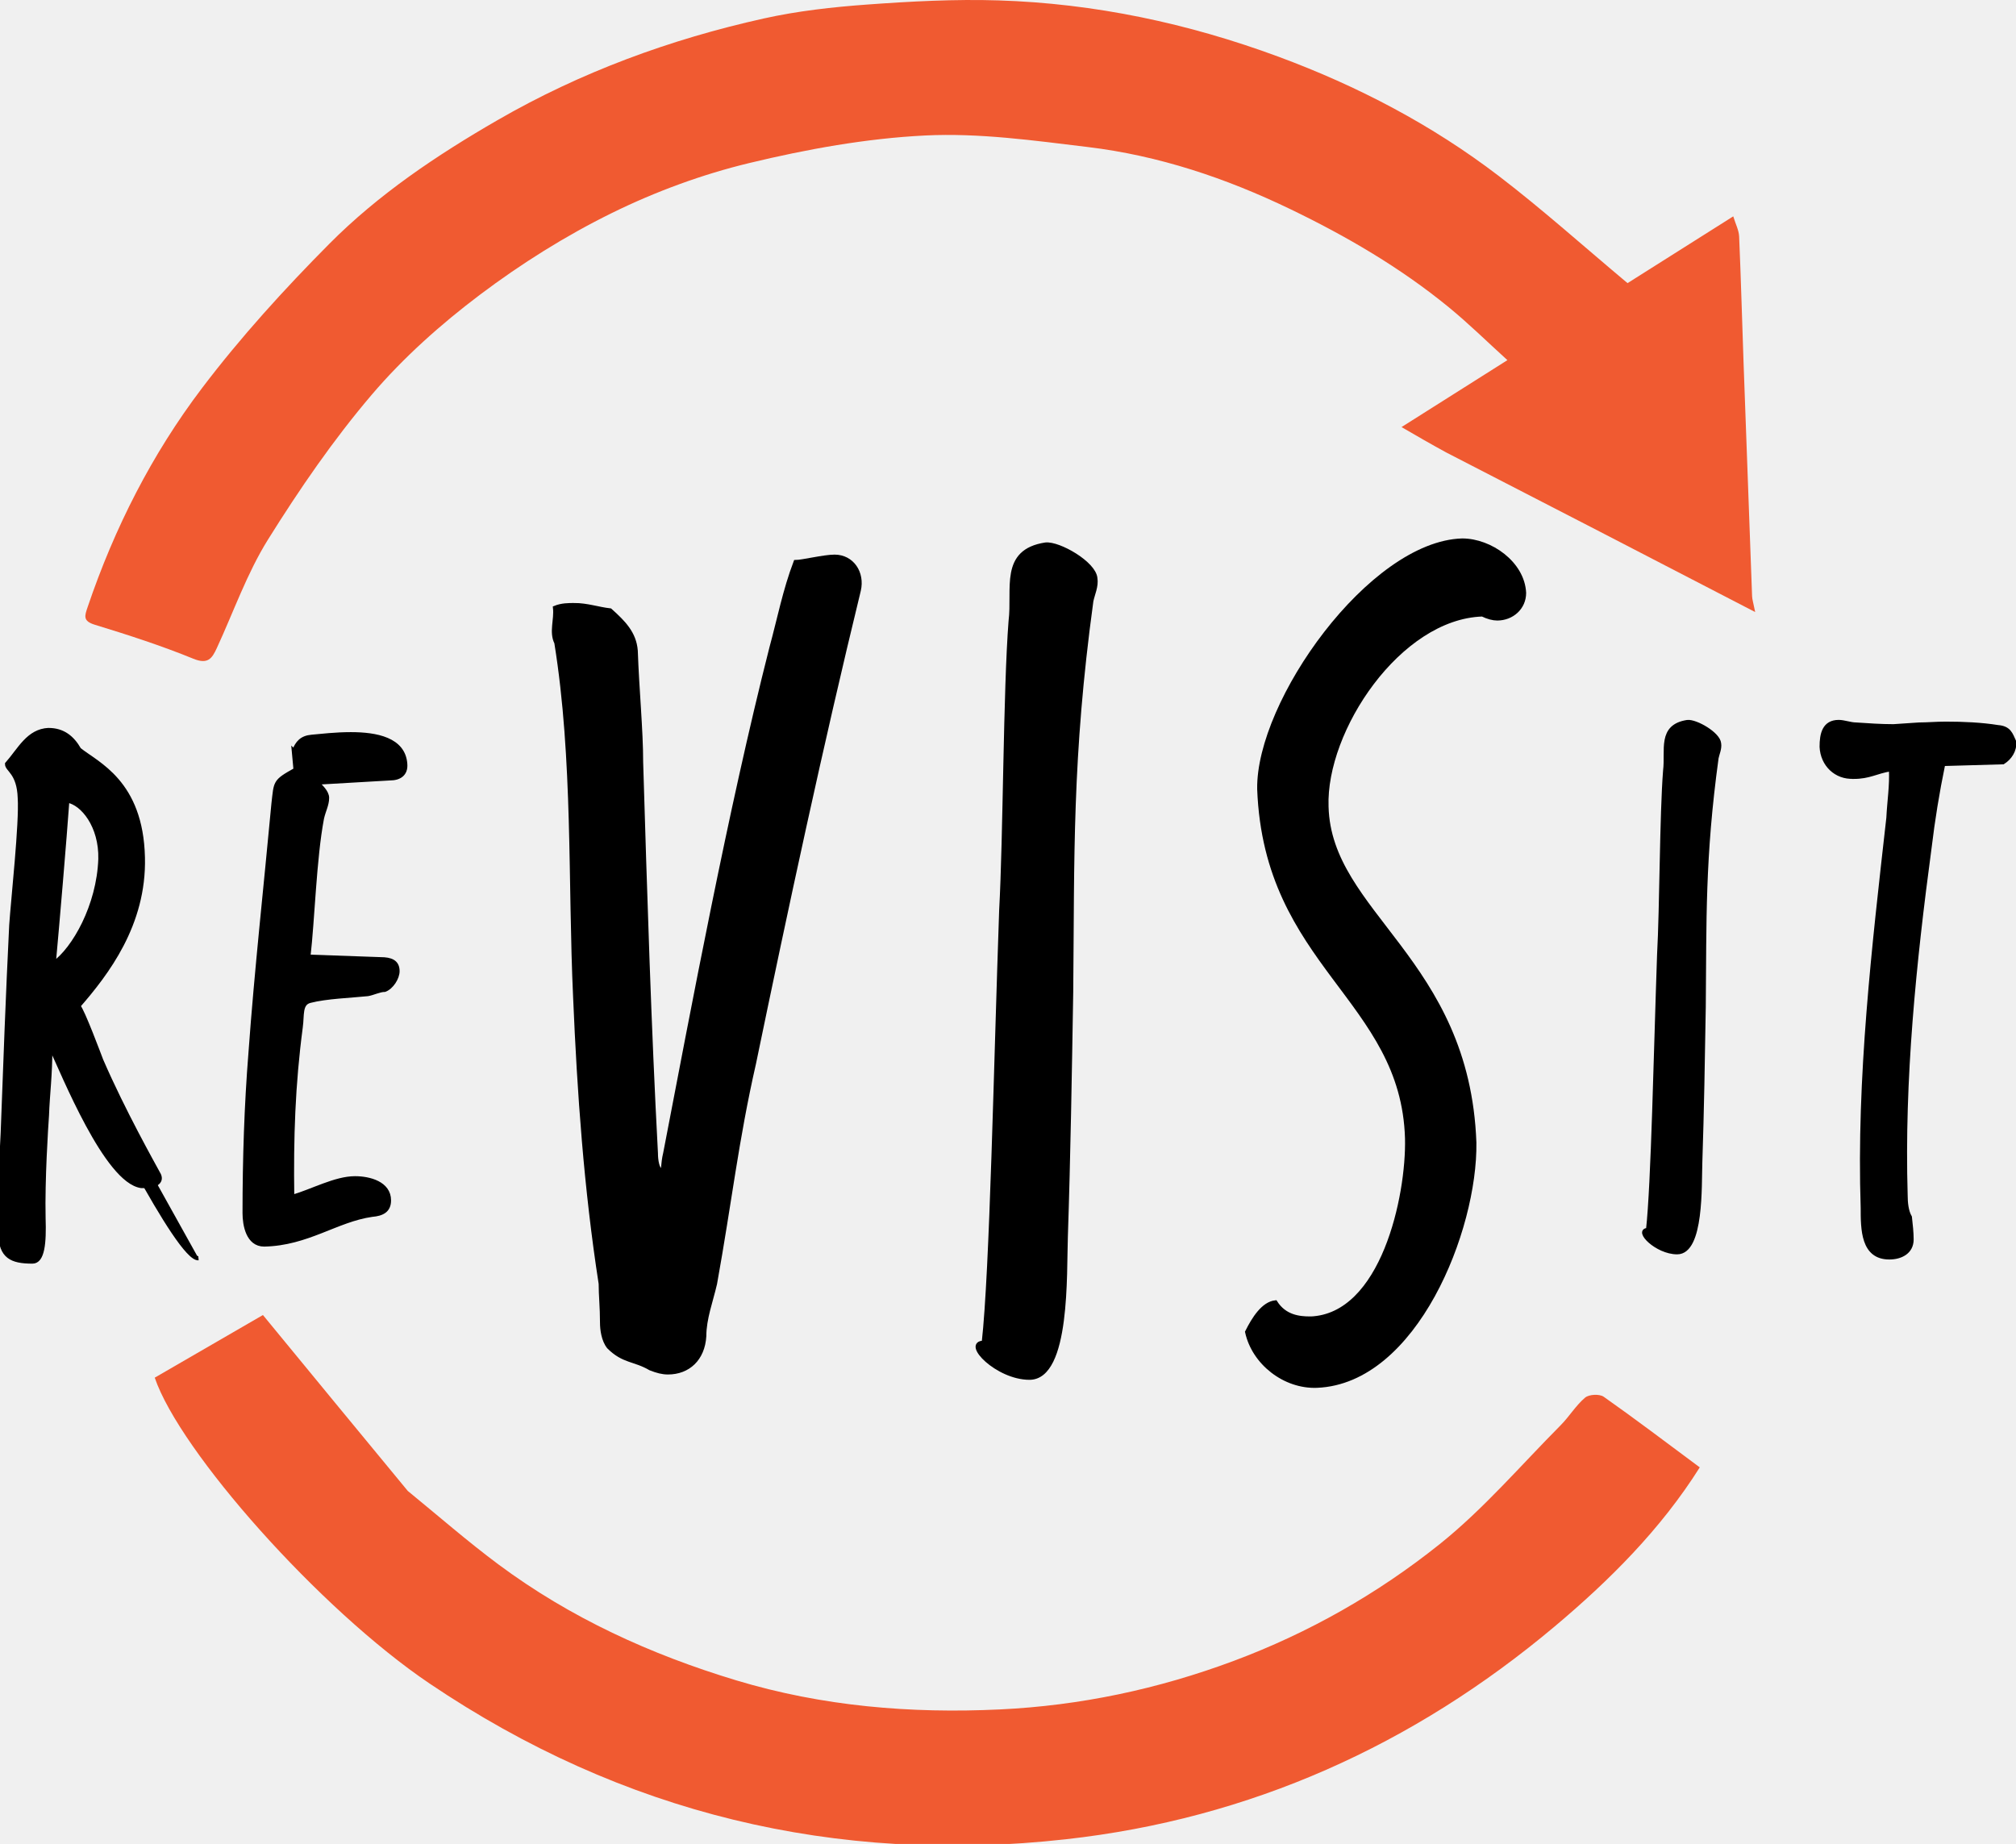
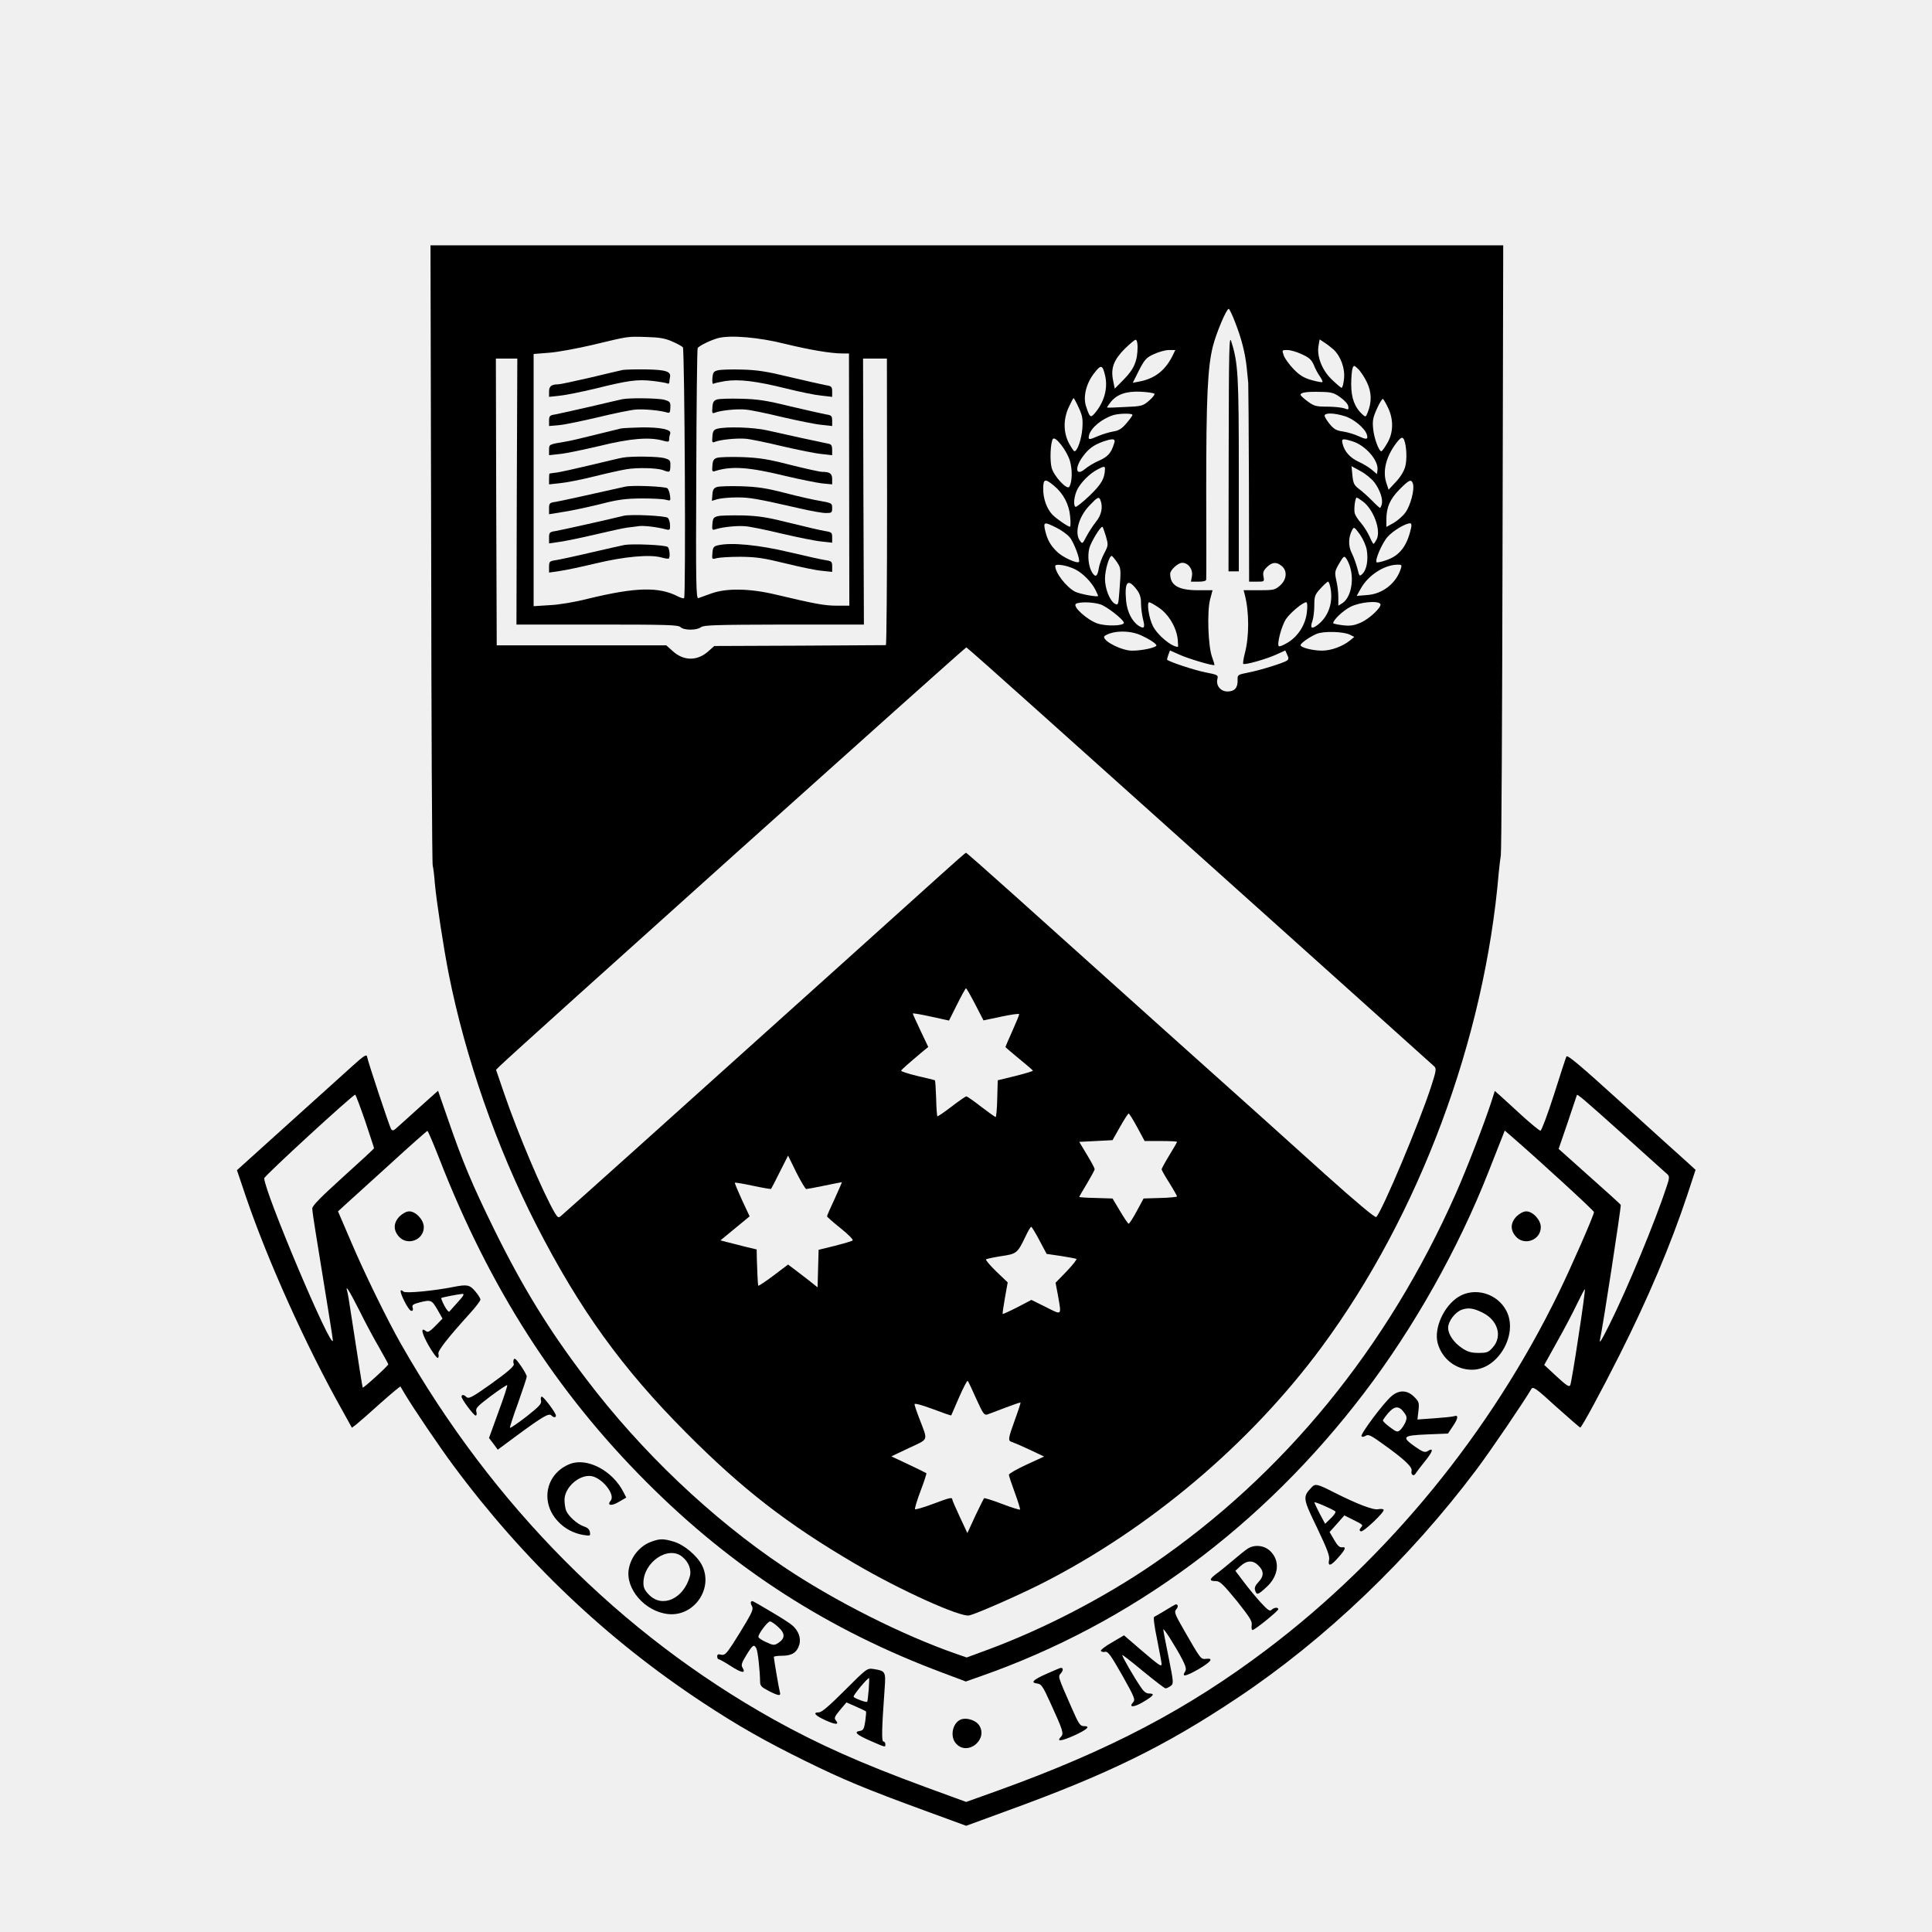
- <svg xmlns="http://www.w3.org/2000/svg" width="481" height="440" viewBox="0 0 481 440" fill="none">
-   <style>
-     #favicon__letters{
-         fill:black;
-         stroke:black;
- 
-     }
-     @media (prefers-color-scheme: dark){
-         #favicon__letters{
-             fill:white;
-             stroke:white;
-         }
-     }
- </style>
-   <g clip-path="url(#clip0_43_2)">
-     <path d="M345.034 107.955C341.461 106.009 338.256 104.152 334.391 101.912C342.842 96.569 350.869 91.494 359.656 85.938C354.852 81.582 350.432 77.219 345.647 73.304C334.092 63.851 321.298 56.384 307.855 49.903C292.482 42.491 276.478 37.123 259.559 35.086C246.678 33.534 233.613 31.692 220.746 32.329C206.667 33.026 192.521 35.594 178.78 38.904C167.514 41.617 156.361 45.725 145.96 50.844C134.935 56.27 124.334 62.928 114.513 70.329C105.185 77.359 96.253 85.32 88.694 94.191C79.535 104.94 71.448 116.73 63.955 128.731C58.925 136.788 55.736 145.993 51.715 154.681C50.59 157.112 49.602 158.607 46.136 157.191C38.481 154.065 30.575 151.509 22.659 149.09C19.716 148.191 20.186 146.992 20.921 144.822C27.299 126.003 36.238 108.39 48.179 92.638C57.401 80.473 67.77 69.061 78.538 58.216C90.304 46.364 104.198 37.045 118.682 28.682C138.565 17.202 159.872 9.384 182.195 4.416C190.291 2.614 198.642 1.685 206.93 1.083C217.327 0.327 227.796 -0.231 238.203 0.095C261.194 0.815 283.502 5.567 305.055 13.54C323.91 20.515 341.646 29.788 357.627 42.016C368.068 50.006 377.877 58.822 388.318 67.561C396.11 62.638 404.579 57.287 413.539 51.626C414.101 53.478 414.879 54.939 414.943 56.431C415.38 66.519 415.646 76.614 416.004 86.705C416.662 105.23 417.34 123.754 418.033 142.278C418.061 143.034 418.318 143.781 418.772 146.05C393.754 133.091 369.577 120.567 345.034 107.955Z" fill="#F05A31" />
-     <path d="M97.291 355.769C104.654 361.79 111.563 367.826 118.899 373.287C136.061 386.063 155.255 394.807 175.675 400.971C196.213 407.171 217.288 408.921 238.578 407.907C257.734 406.995 276.316 403.059 294.358 396.324C312.251 389.644 328.7 380.294 343.461 368.493C353.947 360.11 362.817 349.696 372.336 340.117C374.412 338.028 375.971 335.385 378.195 333.501C379.121 332.717 381.628 332.592 382.625 333.293C390.198 338.621 397.575 344.228 405.549 350.146C396.249 364.928 383.968 377.151 370.948 388.094C337.235 416.428 298.302 434.001 254.309 438.888C199.299 444.998 148.454 432.736 102.508 401.737C76.25 384.021 42.908 346.342 36.919 328.74C45.771 323.615 54.694 318.448 62.733 313.794C74.22 327.77 85.625 341.647 97.291 355.769Z" fill="#F05A31" />
-     <path d="M395.863 227.793C396.473 216.773 396.473 194.323 397.293 183.923C397.903 179.023 395.863 173.313 402.603 172.293C404.643 172.093 409.953 175.153 410.153 177.393C410.353 178.613 409.743 179.843 409.543 180.863C406.273 204.733 406.683 219.633 406.483 240.243C406.283 252.483 406.073 265.133 405.663 277.383C405.463 282.893 406.073 298.813 400.153 298.813C395.253 298.813 390.153 293.513 393.213 293.513C394.433 282.693 395.053 250.863 395.863 227.803V227.793Z" id="favicon__letters" />
-     <path d="M442.183 185.343C438.103 185.543 434.833 182.483 434.633 178.203C434.633 175.143 435.243 172.283 438.713 172.283C439.933 172.283 441.573 172.893 442.793 172.893C445.853 173.093 448.713 173.303 451.773 173.303L457.893 172.893C459.933 172.893 461.973 172.693 464.223 172.693C468.513 172.693 472.793 172.893 476.673 173.513C479.323 173.713 479.733 175.143 480.553 176.983C480.753 179.023 479.533 180.863 477.903 181.883L463.623 182.293C462.193 189.233 461.173 195.553 460.363 202.293C456.693 229.633 453.833 257.593 454.653 285.143C454.653 286.983 454.853 289.023 455.673 290.443C455.873 292.283 456.083 294.113 456.083 295.753C456.083 298.813 453.433 300.043 450.773 300.043C444.443 300.043 444.443 293.313 444.443 288.213C443.423 257.193 447.093 225.973 450.563 195.163C450.763 191.083 451.383 187.413 451.173 183.533C447.503 184.143 446.073 185.373 442.193 185.373L442.183 185.343Z" id="favicon__letters" />
-     <path d="M136.923 144.383C140.133 144.383 142.693 145.343 145.583 145.663C148.793 148.553 151.353 151.113 151.673 155.283C151.993 164.583 152.953 174.203 152.953 181.893C153.913 213.633 154.873 245.063 156.483 275.203C156.483 276.803 156.803 279.053 157.763 279.373C158.403 279.693 158.083 277.773 158.723 275.203C165.453 240.253 174.113 193.753 184.053 154.643C185.973 147.593 187.263 140.853 189.823 134.123C191.423 134.123 196.553 132.843 199.123 132.843C203.293 132.843 205.853 136.693 204.893 140.863C195.913 177.733 187.583 216.533 179.883 253.733C175.713 272.013 174.113 286.763 170.583 306.323C169.623 310.493 168.023 314.663 168.023 318.823C167.703 324.273 164.173 327.483 159.363 327.483C158.083 327.483 156.803 327.163 155.193 326.523C151.343 324.273 148.783 324.923 145.253 321.393C143.973 319.793 143.653 317.223 143.653 315.623C143.653 311.773 143.333 309.213 143.333 306.323C139.803 283.553 138.203 260.793 137.243 238.023C135.963 210.443 137.243 181.273 132.753 153.373C131.473 150.803 132.753 147.923 132.433 145.033C134.033 144.393 135.643 144.393 136.923 144.393V144.383Z" id="favicon__letters" />
-     <path d="M238.893 217.163C239.853 199.853 239.853 164.573 241.133 148.223C242.093 140.523 238.893 131.553 249.473 129.943C252.683 129.623 261.013 134.433 261.333 137.963C261.653 139.883 260.693 141.813 260.373 143.413C255.243 180.933 255.883 204.333 255.563 236.723C255.243 255.963 254.923 275.843 254.283 295.083C253.963 303.743 254.923 328.753 245.623 328.753C237.923 328.753 229.913 320.413 234.723 320.413C236.643 303.423 237.613 253.393 238.893 217.163Z" id="favicon__letters" />
-     <path d="M312.633 314.643C329.953 314.003 336.043 285.463 335.723 271.673C334.763 238.323 302.053 230.313 300.453 188.303C300.133 167.463 327.063 129.623 348.873 128.983C355.603 128.983 363.303 134.433 363.623 141.483C363.623 145.013 360.733 147.573 357.213 147.573C356.253 147.573 354.973 147.253 353.683 146.613C333.803 147.253 315.843 174.193 316.483 192.463C317.123 218.113 350.153 229.013 351.753 272.623C352.073 293.463 337.643 329.703 314.233 330.663C306.533 330.983 299.163 325.213 297.563 317.833C299.163 314.623 301.413 311.103 304.293 310.783C306.543 314.313 310.063 314.633 312.633 314.633V314.643Z" id="favicon__letters" />
-     <path d="M11.593 174.203C15.033 174.203 17.263 176.023 18.883 178.863C23.133 182.303 33.673 186.563 34.083 204.593C34.493 220.603 25.373 232.353 18.683 240.053C19.693 241.063 23.753 252.003 24.153 253.023C29.423 265.183 36.513 277.743 37.933 280.373C38.743 282.193 36.713 283.003 34.893 283.003H33.683C25.373 281.783 15.243 256.463 12.003 249.573C12.003 256.863 11.393 260.713 11.193 266.183C10.993 269.023 10.183 281.383 10.383 290.703C10.583 296.583 10.183 301.033 7.753 301.033C2.683 301.033 0.253 299.813 0.053 294.343C-0.147 286.233 0.253 278.133 0.663 270.233C1.273 253.613 1.883 237.203 2.693 220.793C3.103 214.713 5.123 196.273 4.723 190.403C4.523 184.323 1.683 183.713 1.683 182.303C4.723 178.863 6.753 174.403 11.613 174.193L11.593 174.203ZM23.953 205.003C24.153 197.103 19.703 191.633 16.053 191.023C15.443 199.733 13.623 221.213 12.813 229.923C17.673 226.473 23.553 216.143 23.953 205.003Z" id="favicon__letters" />
-     <path d="M70.143 179.263C70.953 177.233 71.963 176.023 74.393 175.813C76.623 175.613 80.063 175.203 83.713 175.203C89.793 175.203 96.273 176.423 96.683 182.293C96.883 184.723 95.263 185.733 93.033 185.733L75.603 186.743C76.413 187.553 78.033 188.973 78.033 190.393C78.033 192.013 77.223 193.433 76.813 195.253C74.993 204.773 74.583 219.773 73.573 228.283L90.793 228.893C93.223 228.893 94.843 229.503 94.843 231.733C94.843 233.353 93.423 235.583 91.803 236.193C90.583 236.193 88.963 237.003 87.753 237.203C83.903 237.613 77.823 237.813 73.973 238.823C71.543 239.433 72.153 242.263 71.743 245.103C69.923 258.883 69.513 271.443 69.713 285.623C74.573 284.203 80.043 281.163 84.703 281.163C88.143 281.163 92.803 282.383 92.803 286.433C92.803 288.863 91.183 289.673 88.753 289.873C80.243 291.093 73.353 296.763 63.023 296.963C59.173 296.963 58.363 292.303 58.363 289.463C58.363 276.703 58.773 263.733 59.783 251.173C61.203 231.523 63.433 211.463 65.253 191.803C65.863 186.533 65.453 186.533 70.523 183.693L70.113 179.233L70.143 179.263Z" id="favicon__letters" />
-     <path d="M13.093 238.683C13.093 238.683 24.123 263.763 32.493 279.013C38.793 290.473 44.983 300.453 47.353 300.243" id="favicon__letters" />
-     <path d="M13.093 238.683C13.093 238.683 24.123 263.763 32.493 279.013C38.793 290.473 44.983 300.453 47.353 300.243" id="favicon_letters" stroke-width="10" stroke-linecap="round" stroke-linejoin="round" />
+ <svg xmlns="http://www.w3.org/2000/svg" version="1.0" width="1126pt" height="1126pt" viewBox="0 0 1126 1126" preserveAspectRatio="xMidYMid meet">
+   <g transform="translate(0,1126) scale(0.1,-0.1)" fill="#000000" stroke="none">
+     <path d="M2513 8033 c1 -989 5 -1807 9 -1818 3 -11 9 -56 12 -100 10 -109 50 -372 81 -530 97 -490 280 -1013 511 -1465 252 -492 501 -837 874 -1211 327 -329 591 -533 984 -763 264 -155 615 -313 665 -301 48 12 284 116 421 185 630 320 1216 815 1632 1378 569 770 951 1794 1033 2767 4 39 9 84 12 100 4 17 8 823 10 1793 l4 1762 -3126 0 -3126 0 4 -1797z m4685 1350 c39 -100 59 -181 68 -265 4 -37 8 -78 9 -90 1 -13 3 -278 4 -590 l1 -568 45 0 c44 0 44 0 39 29 -5 23 -1 35 19 55 30 30 56 33 86 8 35 -27 31 -79 -8 -114 -30 -26 -37 -28 -122 -28 l-91 0 7 -27 c26 -101 26 -243 0 -341 -8 -31 -12 -58 -9 -61 8 -8 133 27 192 54 l53 24 11 -25 c10 -20 9 -27 -3 -35 -22 -14 -157 -56 -225 -69 -61 -12 -62 -13 -61 -45 1 -44 -18 -65 -59 -65 -40 0 -68 34 -59 72 6 24 3 25 -72 40 -61 12 -204 59 -221 73 -1 1 2 14 7 28 l10 26 54 -24 c49 -23 198 -67 205 -61 1 2 -5 23 -14 47 -23 62 -30 267 -11 337 l14 52 -84 0 c-115 0 -163 28 -163 96 0 22 46 64 70 64 35 0 63 -37 57 -76 l-6 -34 45 0 c28 0 44 4 44 13 1 6 1 242 0 522 0 534 8 715 39 837 20 79 79 218 92 218 4 0 21 -35 37 -77z m-3281 -113 c29 -12 57 -28 63 -34 10 -13 18 -1452 7 -1462 -3 -3 -18 1 -34 9 -113 59 -248 55 -528 -13 -74 -19 -170 -35 -222 -37 l-93 -6 0 735 0 735 88 7 c48 3 161 24 252 45 221 53 202 50 315 47 78 -2 112 -8 152 -26z m658 -14 c144 -35 267 -56 335 -56 l38 0 1 -735 1 -735 -72 0 c-72 0 -126 10 -358 65 -151 36 -287 38 -375 6 -33 -12 -67 -24 -75 -27 -13 -4 -15 79 -12 722 1 399 5 730 8 735 8 14 79 48 121 59 72 18 238 4 388 -34z m2055 -17 c0 -81 -20 -129 -78 -188 l-55 -56 -10 49 c-14 71 4 118 68 183 30 29 58 53 64 53 6 0 11 -18 11 -41z m1142 -16 c43 -41 68 -111 61 -172 -3 -28 -9 -51 -14 -51 -4 0 -30 22 -58 49 -57 55 -88 136 -76 198 l6 35 27 -18 c15 -9 39 -28 54 -41z m-941 -42 c-43 -83 -104 -129 -193 -145 l-36 -7 36 72 c33 64 43 75 87 95 28 13 67 24 88 24 l37 0 -19 -39z m757 14 c42 -19 56 -32 69 -62 8 -21 24 -51 35 -66 11 -16 18 -31 15 -34 -3 -2 -32 3 -64 12 -45 13 -69 28 -104 64 -25 26 -51 62 -57 79 -11 32 -11 32 21 32 18 0 56 -11 85 -25z m-4576 -800 l-2 -775 470 0 c406 0 474 -2 486 -15 20 -19 94 -20 120 0 16 12 91 14 484 15 l465 0 -3 775 -2 775 70 0 69 0 1 -835 c0 -459 -3 -835 -7 -835 -5 0 -231 -1 -504 -3 l-496 -2 -36 -32 c-64 -56 -142 -56 -206 2 l-38 34 -494 0 -494 0 -3 836 -2 835 62 0 63 0 -3 -775z m3429 675 c17 -74 -6 -155 -61 -219 -24 -28 -29 -24 -50 40 -19 55 0 134 47 194 40 52 49 50 64 -15z m1525 -37 c28 -57 30 -115 5 -177 -11 -28 -12 -28 -32 -10 -43 39 -64 94 -64 174 0 41 4 84 8 94 7 18 9 18 32 -4 14 -13 37 -48 51 -77z m-1238 -68 c4 -4 -10 -22 -31 -40 -36 -31 -42 -33 -140 -37 -56 -3 -103 -5 -105 -3 -1 1 8 14 20 30 37 47 92 66 176 62 40 -2 76 -7 80 -12z m1084 -21 c24 -17 44 -39 46 -52 3 -20 1 -21 -23 -12 -14 5 -59 10 -99 10 -65 0 -77 3 -114 30 -23 17 -42 34 -42 39 0 14 37 19 117 17 62 -1 78 -5 115 -32z m-1525 -60 c22 -48 25 -66 21 -123 -5 -61 -29 -131 -46 -131 -4 0 -18 21 -32 47 -33 63 -34 141 0 212 13 28 25 51 27 51 2 0 16 -25 30 -56z m1803 -1 c33 -69 31 -146 -5 -206 -15 -26 -30 -47 -34 -47 -15 0 -43 77 -48 131 -5 47 -1 66 22 117 15 34 31 59 35 57 4 -3 18 -26 30 -52z m-1490 -41 c0 -5 -16 -27 -35 -49 -27 -32 -45 -43 -78 -48 -23 -4 -62 -16 -86 -26 -55 -24 -60 -24 -54 4 11 44 75 97 143 118 34 10 110 11 110 1z m1236 -7 c52 -15 118 -70 130 -107 9 -30 -1 -32 -48 -10 -24 11 -64 23 -90 27 -38 5 -53 13 -78 43 -16 20 -30 42 -30 49 0 18 54 17 116 -2z m-1600 -262 c15 -53 13 -122 -4 -150 -13 -21 -90 62 -103 111 -11 42 -7 144 7 167 13 22 82 -67 100 -128z m1948 122 c14 -37 17 -114 6 -154 -7 -27 -28 -61 -54 -89 l-43 -46 -13 39 c-23 69 -2 154 58 233 27 35 37 39 46 17z m-1690 -17 c-17 -57 -36 -79 -87 -102 -29 -12 -66 -35 -83 -49 -53 -45 -63 4 -14 71 33 46 63 68 118 88 58 20 75 18 66 -8z m1388 10 c76 -23 155 -113 146 -169 l-3 -22 -32 27 c-17 14 -52 35 -77 46 -47 22 -80 58 -91 103 -8 31 -2 33 57 15z m-1442 -160 c-1 -57 -22 -92 -91 -158 -40 -38 -77 -67 -81 -64 -14 9 -8 64 11 102 22 42 72 92 116 115 37 20 45 21 45 5z m1572 -82 c32 -44 49 -96 41 -126 -3 -11 -8 -20 -10 -20 -3 0 -24 19 -47 43 -23 23 -56 53 -75 67 -29 22 -34 32 -39 79 l-5 54 53 -29 c30 -16 66 -46 82 -68z m-1869 -17 c54 -45 88 -108 94 -179 3 -33 3 -60 -1 -60 -12 0 -81 48 -103 71 -33 36 -53 92 -53 149 0 60 10 63 63 19z m2092 11 c10 -33 -14 -126 -44 -167 -15 -21 -47 -48 -69 -61 l-42 -23 0 42 c0 73 21 120 77 177 57 57 68 62 78 32z m-1821 -96 c15 -40 6 -86 -28 -127 -18 -23 -43 -62 -55 -85 -21 -41 -23 -43 -36 -25 -34 44 -10 138 52 204 50 53 58 57 67 33z m1527 -5 c63 -45 110 -170 82 -223 -7 -14 -16 -26 -18 -26 -2 0 -13 19 -23 43 -11 24 -33 59 -49 78 -17 18 -33 44 -37 56 -7 22 2 93 11 93 3 0 18 -9 34 -21z m-1783 -155 c28 -14 63 -39 76 -55 25 -29 64 -134 54 -144 -11 -11 -94 27 -126 58 -40 38 -58 71 -71 126 -11 50 -5 51 67 15z m2066 -1 c-23 -105 -67 -162 -145 -188 -28 -10 -53 -15 -56 -12 -11 12 32 112 64 148 32 36 104 79 131 79 8 0 10 -9 6 -27z m-1779 -47 c15 -53 15 -54 -10 -102 -14 -26 -28 -65 -31 -86 -8 -48 -19 -55 -38 -26 -22 34 -29 98 -17 144 10 36 63 124 76 124 2 0 11 -24 20 -54z m1521 -83 c9 -58 -1 -112 -24 -136 -19 -18 -19 -18 -31 30 -7 26 -21 66 -32 88 -22 41 -21 95 2 137 10 19 13 17 45 -27 19 -28 36 -66 40 -92z m-1457 -68 c25 -37 25 -40 15 -172 -6 -78 -7 -82 -26 -72 -29 16 -58 87 -58 146 0 49 24 133 39 133 3 0 17 -16 30 -35z m1361 -35 c22 -79 1 -174 -46 -205 l-24 -15 0 49 c0 27 -5 72 -12 99 -10 47 -9 53 17 98 26 44 29 46 41 29 8 -11 19 -35 24 -55z m-1602 -9 c44 -23 93 -73 116 -118 9 -18 16 -34 16 -36 0 -9 -109 11 -135 25 -51 27 -115 110 -115 149 0 16 71 4 118 -20z m1897 7 c-26 -86 -106 -150 -197 -156 l-61 -5 24 43 c43 77 135 137 212 139 25 1 28 -2 22 -21z m-1541 -123 c19 -25 26 -46 26 -80 0 -25 5 -66 11 -91 14 -53 8 -62 -25 -41 -39 26 -67 82 -73 146 -10 111 10 133 61 66z m1131 4 c15 -85 -15 -166 -77 -212 -34 -26 -44 -18 -29 24 6 18 11 58 11 90 0 54 3 63 36 99 20 22 40 40 44 40 5 0 11 -18 15 -41z m-1343 -91 c37 -11 138 -90 138 -108 0 -18 -102 -21 -153 -4 -60 20 -149 100 -126 115 20 12 95 11 141 -3z m344 -21 c56 -39 101 -115 108 -184 2 -24 3 -43 1 -43 -37 0 -119 68 -146 122 -23 45 -37 138 -21 138 5 0 32 -15 58 -33z m861 -22 c-7 -73 -49 -141 -110 -179 -26 -16 -50 -26 -54 -22 -12 12 16 119 42 158 25 37 98 98 118 98 6 0 8 -22 4 -55z m428 45 c10 -17 -64 -87 -115 -109 -39 -17 -60 -20 -105 -15 -30 4 -55 9 -55 12 0 19 58 74 102 96 54 27 160 37 173 16z m-1390 -185 c55 -26 91 -52 84 -59 -15 -16 -119 -33 -159 -27 -76 12 -168 69 -140 86 51 32 150 32 215 0z m1214 5 l24 -12 -24 -20 c-45 -36 -111 -60 -164 -60 -55 0 -125 18 -125 32 0 11 49 46 92 65 39 18 160 15 197 -5z m-1822 -441 c225 -201 833 -747 1353 -1213 520 -467 952 -854 960 -862 12 -12 10 -27 -19 -116 -69 -213 -285 -726 -320 -761 -6 -6 -114 84 -298 249 -158 143 -571 514 -918 824 -346 311 -751 674 -900 808 -148 133 -272 242 -275 242 -3 0 -66 -55 -141 -123 -129 -117 -809 -728 -1759 -1582 -245 -220 -453 -406 -462 -413 -13 -11 -18 -8 -35 20 -68 116 -213 457 -294 693 l-48 140 22 22 c65 66 2713 2442 2719 2440 4 -1 191 -167 415 -368z m-363 -1713 l48 -93 104 22 c57 12 104 19 104 14 0 -5 -18 -49 -40 -98 -22 -49 -40 -91 -40 -93 0 -2 36 -33 80 -69 43 -35 79 -66 80 -69 0 -3 -46 -17 -102 -31 l-103 -25 -3 -107 c-1 -59 -6 -107 -9 -107 -4 0 -42 27 -85 60 -42 33 -81 60 -86 60 -5 0 -44 -27 -87 -60 -43 -33 -80 -58 -82 -56 -2 2 -6 50 -7 105 -2 56 -5 103 -7 105 -2 1 -48 13 -102 25 -54 13 -97 27 -95 31 3 7 44 43 126 112 l32 26 -45 95 c-25 52 -45 97 -45 100 0 3 48 -5 106 -18 l105 -23 47 94 c26 52 49 94 52 94 3 0 27 -42 54 -94z m944 -716 l43 -80 94 0 c52 0 95 -2 95 -5 0 -2 -20 -38 -45 -78 -25 -41 -45 -78 -45 -82 0 -4 20 -40 45 -79 25 -40 45 -76 45 -79 0 -3 -44 -8 -97 -9 l-98 -3 -40 -74 c-22 -41 -43 -73 -47 -73 -5 1 -27 35 -51 75 l-43 72 -97 3 c-53 1 -97 4 -97 6 0 2 20 37 45 78 25 42 45 79 45 84 0 5 -20 43 -45 84 l-45 75 97 5 97 5 44 78 c24 42 46 77 50 77 4 0 26 -36 50 -80z m-1929 -360 c5 0 53 9 106 20 53 11 99 20 101 20 2 0 -17 -43 -41 -96 -25 -53 -45 -99 -45 -103 0 -3 36 -35 80 -70 46 -37 76 -68 69 -71 -5 -4 -53 -18 -104 -31 l-94 -23 -3 -109 -3 -110 -50 40 c-27 21 -66 51 -86 66 l-36 27 -86 -65 c-48 -36 -88 -62 -88 -58 -3 12 -6 92 -8 154 l-1 57 -67 16 c-38 10 -85 22 -106 27 l-38 10 85 70 85 70 -45 96 c-24 53 -43 98 -41 100 2 2 50 -6 106 -18 56 -12 103 -20 105 -18 2 2 25 47 51 99 l48 95 48 -98 c27 -53 53 -97 58 -97z m1359 -299 l42 -79 83 -12 c45 -7 86 -15 90 -17 5 -3 -21 -35 -56 -72 l-65 -67 14 -74 c21 -120 25 -116 -70 -68 l-85 42 -82 -43 c-45 -23 -83 -40 -85 -39 -2 2 4 44 13 94 l16 90 -67 64 c-36 35 -63 67 -59 70 5 4 44 12 88 19 90 13 95 17 141 113 15 32 30 58 34 58 3 0 25 -35 48 -79z m-368 -924 c39 -86 46 -96 64 -91 12 4 59 22 106 40 47 18 86 31 88 30 1 -2 -13 -47 -33 -101 -41 -114 -42 -122 -15 -130 12 -4 58 -24 103 -45 l82 -39 -102 -47 c-57 -26 -103 -53 -103 -59 0 -7 16 -54 35 -106 19 -51 32 -95 30 -97 -2 -3 -50 12 -105 33 -55 21 -103 36 -105 33 -2 -2 -25 -49 -51 -103 l-46 -100 -44 94 c-24 51 -44 98 -44 102 0 14 -14 11 -115 -27 -53 -20 -99 -33 -102 -30 -3 3 11 51 32 106 21 55 36 102 34 104 -2 2 -49 25 -104 51 l-100 47 103 49 c117 55 111 38 61 169 -16 41 -29 80 -29 86 0 7 41 -4 106 -28 58 -22 106 -39 108 -37 1 2 22 50 46 106 25 57 47 99 50 95 4 -4 26 -51 50 -105z" />
+     <path d="M7161 8623 l-1 -693 30 0 30 0 0 564 c0 581 -4 650 -44 776 -12 40 -14 -33 -15 -647z" />
+     <path d="M3630 9104 c-14 -3 -100 -23 -191 -45 -91 -21 -175 -39 -186 -39 -39 0 -53 -11 -53 -42 l0 -31 63 7 c34 3 125 22 202 40 197 49 248 56 338 46 43 -5 82 -12 87 -15 6 -3 10 0 11 7 0 7 2 21 4 30 6 33 -24 43 -139 45 -61 1 -122 -1 -136 -3z" />
+     <path d="M3625 8933 c-11 -2 -94 -22 -185 -43 -91 -21 -182 -41 -202 -45 -34 -5 -38 -9 -38 -37 l0 -31 58 5 c31 3 134 24 227 46 94 23 193 43 220 45 49 4 143 -5 182 -17 16 -5 19 -1 20 29 1 32 -2 35 -35 45 -36 10 -208 12 -247 3z" />
+     <path d="M3620 8763 c-14 -3 -83 -20 -155 -38 -71 -18 -148 -36 -170 -39 -95 -16 -95 -15 -95 -48 l0 -31 62 7 c35 3 139 25 233 47 179 44 289 53 368 31 33 -9 37 -8 37 8 0 10 3 25 6 33 9 24 -56 37 -166 36 -52 -1 -106 -4 -120 -6z" />
+     <path d="M3630 8593 c-14 -2 -97 -22 -185 -43 -88 -21 -178 -41 -200 -44 -22 -3 -41 -5 -42 -6 -2 0 -3 -14 -3 -31 l0 -32 64 7 c35 3 126 21 202 40 76 19 159 37 184 41 63 11 181 8 214 -5 40 -15 42 -14 43 25 1 32 -2 35 -35 45 -36 10 -192 12 -242 3z" />
+     <path d="M3645 8424 c-226 -51 -378 -84 -407 -89 -35 -5 -38 -8 -38 -39 l0 -33 86 14 c47 7 143 28 213 45 105 27 145 32 241 33 63 0 127 -3 142 -8 26 -7 27 -6 23 24 -2 18 -9 37 -15 43 -11 11 -206 19 -245 10z" />
+     <path d="M3635 8254 c-84 -21 -367 -84 -397 -89 -35 -5 -38 -9 -38 -39 l0 -33 62 9 c35 5 128 24 208 43 80 19 163 37 185 40 22 2 54 7 71 9 29 3 101 -5 154 -19 24 -6 26 -3 25 24 0 17 -6 36 -13 43 -12 12 -217 22 -257 12z" />
+     <path d="M3640 8084 c-14 -3 -101 -22 -195 -44 -93 -22 -187 -42 -207 -45 -35 -5 -38 -8 -38 -39 l0 -33 62 9 c35 5 130 25 213 45 163 39 312 53 380 34 21 -6 41 -9 43 -6 9 9 4 57 -6 67 -12 12 -206 20 -252 12z" />
+     <path d="M4185 9102 c-26 -6 -30 -12 -33 -46 -2 -21 1 -36 6 -33 4 4 35 10 68 16 79 12 178 1 355 -43 80 -20 173 -39 207 -42 l62 -7 0 31 c0 28 -4 32 -37 37 -21 4 -114 25 -208 47 -135 33 -193 42 -280 44 -60 2 -123 0 -140 -4z" />
+     <path d="M4180 8932 c-20 -6 -26 -15 -28 -46 -3 -34 -1 -38 15 -31 33 13 128 23 178 18 28 -2 124 -22 215 -44 91 -21 193 -42 228 -45 l62 -7 0 31 c0 28 -4 32 -37 37 -21 4 -114 25 -208 47 -138 34 -191 42 -285 44 -63 2 -126 0 -140 -4z" />
+     <path d="M4180 8761 c-20 -5 -26 -14 -28 -45 -3 -34 -1 -38 15 -31 32 13 127 22 178 18 27 -2 124 -22 215 -44 91 -21 193 -42 228 -45 l62 -7 0 31 c0 25 -5 33 -22 36 -37 7 -267 57 -353 77 -80 19 -244 24 -295 10z" />
+     <path d="M4180 8592 c-20 -6 -26 -15 -28 -46 -3 -34 -1 -37 17 -31 96 30 196 23 413 -30 81 -19 174 -38 207 -42 l61 -6 0 31 c0 32 -14 42 -58 42 -15 0 -99 19 -187 41 -133 34 -180 41 -280 45 -66 2 -131 0 -145 -4z" />
+     <path d="M4180 8422 c-20 -6 -26 -15 -28 -44 l-3 -37 33 10 c18 5 69 10 113 10 77 0 115 -7 370 -65 61 -14 127 -26 148 -26 34 0 37 2 37 29 0 28 -2 29 -67 41 -38 6 -131 27 -208 47 -112 29 -163 36 -255 39 -63 2 -126 0 -140 -4z" />
+     <path d="M4185 8252 c-26 -6 -30 -12 -33 -45 -3 -35 -1 -38 17 -32 44 14 126 22 175 18 28 -2 125 -22 216 -44 91 -21 193 -42 228 -45 l62 -7 0 31 c0 28 -3 31 -42 37 -24 4 -115 25 -203 47 -131 33 -181 41 -275 44 -63 1 -128 0 -145 -4z" />
+     <path d="M4185 8082 c-26 -6 -30 -12 -33 -45 -3 -37 -3 -38 25 -30 15 4 78 8 138 8 93 -1 134 -7 265 -39 85 -21 181 -41 213 -43 l57 -6 0 31 c0 28 -3 32 -37 37 -21 3 -117 24 -213 47 -177 42 -337 58 -415 40z" />
+     <path d="M2055 5048 c-45 -40 -214 -193 -377 -340 l-297 -268 53 -157 c127 -372 350 -868 561 -1243 l56 -101 24 18 c13 10 76 65 139 122 64 57 118 102 120 100 1 -2 13 -22 26 -44 48 -81 205 -313 285 -420 409 -551 892 -1010 1451 -1378 203 -134 361 -224 599 -341 217 -107 349 -162 693 -288 l243 -89 232 85 c593 215 924 377 1347 659 512 341 1004 811 1395 1332 80 106 277 396 320 470 10 16 27 4 145 -104 74 -66 137 -121 140 -121 8 0 125 216 230 425 167 332 297 639 395 934 l47 143 -58 53 c-33 29 -201 181 -374 338 -247 224 -316 282 -321 269 -4 -9 -37 -110 -73 -224 -37 -115 -72 -208 -78 -208 -6 0 -56 41 -112 92 -55 51 -113 103 -127 116 l-27 24 -22 -69 c-43 -130 -141 -384 -206 -531 -398 -898 -1002 -1637 -1767 -2160 -287 -196 -635 -376 -958 -496 l-125 -46 -55 19 c-316 109 -717 311 -1014 511 -418 281 -827 669 -1147 1091 -218 286 -370 533 -538 874 -128 261 -183 391 -270 644 l-57 164 -104 -93 c-57 -52 -117 -105 -132 -119 -24 -22 -29 -23 -38 -11 -9 15 -134 389 -140 423 -3 14 -21 2 -84 -55z m73 -321 c28 -85 52 -156 52 -159 0 -3 -81 -78 -180 -167 -129 -117 -180 -168 -180 -184 0 -12 9 -76 20 -142 74 -456 100 -616 100 -627 -3 -71 -400 868 -400 945 0 13 516 487 530 487 3 0 29 -69 58 -153z m7325 -73 c139 -125 258 -232 266 -239 11 -11 11 -21 -4 -66 -67 -205 -230 -599 -336 -811 -48 -96 -61 -116 -53 -80 14 58 124 774 120 780 -2 4 -85 79 -183 166 l-179 160 53 155 c29 86 53 157 53 158 0 11 39 -22 263 -223z m-6893 -146 c293 -753 681 -1359 1210 -1888 502 -503 1061 -862 1726 -1110 l133 -50 88 31 c875 307 1640 872 2232 1649 291 381 551 844 726 1290 42 107 81 205 86 218 l9 23 38 -33 c163 -141 482 -434 482 -442 0 -18 -131 -317 -206 -471 -397 -815 -993 -1543 -1699 -2077 -460 -348 -918 -589 -1567 -823 l-187 -67 -238 87 c-378 139 -622 248 -883 393 -895 500 -1636 1246 -2173 2189 -79 139 -212 410 -291 596 l-76 177 37 34 c21 19 137 124 258 234 121 111 223 201 226 201 3 1 34 -72 69 -161z m-466 -885 c35 -71 87 -168 116 -217 28 -50 52 -93 53 -97 2 -7 -145 -141 -149 -136 -2 2 -22 129 -70 442 -8 55 -17 108 -20 118 -14 46 12 5 70 -110z m7106 -149 c-22 -148 -44 -277 -48 -286 -6 -14 -20 -5 -80 50 l-72 67 75 135 c42 74 94 174 117 222 23 48 43 86 45 84 2 -2 -14 -125 -37 -272z" />
+     <path d="M2329 4171 c-36 -37 -38 -79 -5 -117 49 -57 146 -22 146 54 0 42 -46 92 -85 92 -16 0 -38 -12 -56 -29z" />
+     <path d="M8839 4171 c-36 -37 -38 -79 -5 -117 49 -57 146 -22 146 54 0 42 -46 92 -85 92 -16 0 -38 -12 -56 -29z" />
+     <path d="M2640 3759 c-111 -22 -275 -38 -288 -27 -24 21 -23 0 5 -56 15 -31 33 -56 41 -56 8 0 11 7 7 19 -5 15 2 20 39 30 68 17 72 15 105 -41 l30 -53 -41 -42 c-31 -32 -45 -40 -54 -32 -34 28 -28 -8 13 -81 25 -44 50 -77 55 -74 5 3 6 14 3 23 -5 18 53 92 187 240 32 35 58 70 58 77 0 7 -14 29 -31 49 -33 38 -47 40 -129 24z m30 -86 c-24 -27 -47 -52 -51 -57 -4 -4 -17 11 -29 34 -12 23 -20 43 -18 45 4 4 99 22 122 24 14 1 9 -10 -24 -46z" />
+     <path d="M8499 3701 c-85 -54 -143 -183 -120 -269 25 -92 107 -156 201 -155 150 0 270 206 200 342 -52 103 -186 142 -281 82z m143 -92 c88 -44 115 -138 59 -201 -26 -30 -35 -33 -83 -33 -43 0 -64 6 -97 28 -48 32 -81 80 -81 118 0 39 41 92 80 106 39 13 68 9 122 -18z" />
+     <path d="M2994 3336 c-3 -8 -3 -19 0 -24 7 -12 -32 -46 -134 -119 -110 -78 -129 -88 -143 -74 -14 14 -27 14 -27 1 0 -15 71 -110 82 -110 6 0 8 10 4 23 -5 20 7 32 85 91 50 37 93 66 95 63 3 -2 -20 -73 -51 -156 l-55 -152 26 -34 25 -34 112 83 c151 111 186 131 200 117 14 -14 27 -14 27 -1 0 15 -71 110 -82 110 -6 0 -8 -10 -5 -22 5 -19 -9 -34 -86 -95 -51 -39 -93 -68 -95 -64 -1 4 20 70 48 146 27 77 50 145 50 152 0 8 -16 36 -35 64 -26 37 -36 47 -41 35z" />
+     <path d="M8110 3123 c-44 -36 -182 -221 -175 -233 4 -6 13 -5 24 2 16 10 31 3 101 -48 125 -89 172 -134 167 -156 -6 -23 13 -36 24 -15 5 8 30 41 55 72 45 55 52 81 15 58 -16 -10 -28 -6 -73 25 -82 58 -74 66 69 72 l122 5 30 45 c30 44 32 66 5 56 -8 -3 -59 -8 -114 -12 l-99 -7 6 51 c5 47 3 53 -25 81 -40 40 -88 42 -132 4z m73 -95 c17 -23 18 -31 8 -57 -7 -16 -21 -37 -30 -45 -16 -14 -21 -13 -59 15 -23 17 -42 35 -42 40 0 4 14 24 31 44 37 42 63 43 92 3z" />
+     <path d="M3325 2729 c-144 -54 -180 -224 -72 -337 39 -42 92 -69 147 -78 39 -6 42 -6 38 16 -2 16 -13 27 -36 34 -38 13 -90 60 -103 93 -5 14 -9 41 -9 61 0 74 87 150 157 139 64 -11 141 -109 112 -143 -24 -29 5 -33 48 -7 l43 25 -16 31 c-63 125 -209 202 -309 166z" />
+     <path d="M7642 2589 c-50 -53 -49 -62 34 -233 59 -124 75 -165 70 -187 -8 -41 10 -37 54 14 42 47 48 63 21 59 -13 -2 -27 11 -45 43 l-27 46 43 48 43 49 50 -25 c62 -31 60 -30 46 -47 -9 -11 -9 -16 0 -21 12 -8 141 114 133 126 -3 5 -17 6 -32 3 -28 -6 -120 29 -257 98 -100 51 -110 53 -133 27z m141 -138 c4 -4 -8 -22 -27 -40 l-33 -32 -32 60 c-17 33 -31 63 -31 65 0 7 111 -42 123 -53z" />
+     <path d="M3797 2275 c-66 -23 -119 -86 -132 -158 -22 -116 94 -250 229 -264 151 -16 266 149 197 285 -29 56 -104 119 -164 137 -61 18 -81 18 -130 0z m178 -87 c38 -30 57 -77 45 -117 -37 -129 -159 -184 -236 -107 -26 26 -34 42 -34 70 0 121 143 219 225 154z" />
+     <path d="M7270 2233 c-14 -9 -52 -40 -85 -68 -33 -28 -77 -64 -98 -79 -41 -31 -40 -41 1 -41 22 0 43 -21 120 -115 77 -97 91 -119 87 -142 -2 -16 0 -28 5 -28 13 0 150 111 150 121 0 13 -24 11 -39 -3 -10 -11 -22 -2 -63 42 -27 30 -72 84 -99 120 l-49 65 30 28 c38 34 73 35 105 2 32 -31 32 -62 -1 -96 -18 -19 -24 -33 -19 -48 9 -29 16 -27 64 17 75 67 84 158 21 215 -36 32 -92 36 -130 10z" />
+     <path d="M4377 1924 c-3 -3 -1 -14 5 -24 9 -15 4 -31 -31 -91 -24 -41 -62 -102 -84 -136 -35 -53 -45 -61 -64 -57 -17 5 -23 2 -23 -10 0 -9 4 -16 8 -16 5 0 37 -18 71 -40 63 -41 90 -45 69 -10 -10 15 -6 28 22 74 37 60 44 65 58 39 9 -17 21 -129 22 -195 0 -23 9 -32 50 -53 59 -30 73 -31 65 -6 -5 17 -34 187 -35 204 0 4 22 7 49 7 57 0 87 20 100 66 10 37 -5 79 -40 110 -13 12 -69 48 -124 80 -120 71 -110 66 -118 58z m159 -147 c41 -37 41 -66 -1 -93 -22 -14 -28 -14 -69 5 -25 11 -46 25 -46 31 0 19 54 90 68 90 7 0 29 -15 48 -33z" />
+     <path d="M6791 1874 c-30 -18 -59 -35 -64 -37 -6 -2 0 -52 17 -133 14 -71 26 -135 26 -142 0 -19 -15 -8 -124 85 l-95 82 -70 -41 c-39 -22 -68 -45 -65 -50 4 -5 15 -8 25 -5 16 4 33 -20 99 -136 72 -128 78 -143 64 -158 -29 -32 5 -31 61 3 60 36 68 48 31 48 -16 0 -31 12 -48 38 -42 62 -111 182 -107 186 2 2 57 -41 122 -95 66 -54 124 -99 130 -99 7 0 20 7 30 14 18 14 17 20 -12 166 -17 83 -31 156 -31 163 0 14 78 -110 113 -179 19 -38 22 -53 14 -66 -22 -34 3 -29 77 13 75 44 92 67 44 61 -29 -4 -32 1 -125 163 -56 97 -61 111 -48 125 14 15 11 32 -4 29 -3 -1 -30 -16 -60 -35z" />
+     <path d="M4924 1409 c-92 -92 -135 -129 -152 -129 -38 0 -21 -19 41 -47 58 -26 80 -26 58 1 -11 12 -6 23 25 60 l37 44 55 -24 c31 -14 57 -26 59 -28 2 -2 0 -27 -4 -57 -7 -46 -12 -54 -31 -57 -38 -6 -21 -22 61 -58 90 -39 87 -39 87 -19 0 8 -5 15 -11 15 -12 0 -10 75 7 311 7 97 5 101 -67 112 -35 5 -39 2 -165 -124z m139 4 c-3 -38 -7 -70 -9 -71 -5 -6 -73 19 -79 29 -5 7 80 109 90 109 2 0 0 -30 -2 -67z" />
+     <path d="M6100 1505 c-81 -36 -96 -52 -54 -57 23 -3 32 -16 76 -113 75 -164 79 -179 61 -198 -29 -29 4 -25 77 8 78 36 98 55 57 55 -22 0 -30 12 -72 108 -81 185 -80 180 -61 201 14 16 13 33 -3 30 -3 0 -40 -16 -81 -34z" />
+     <path d="M5613 1242 c-59 -9 -83 -103 -38 -147 69 -70 187 31 130 112 -17 24 -60 40 -92 35z" />
  </g>
-   <defs>
-     <clipPath id="clip0_43_2">
-       <rect width="481" height="440" id="favicon__letters" />
-     </clipPath>
-   </defs>
</svg>
